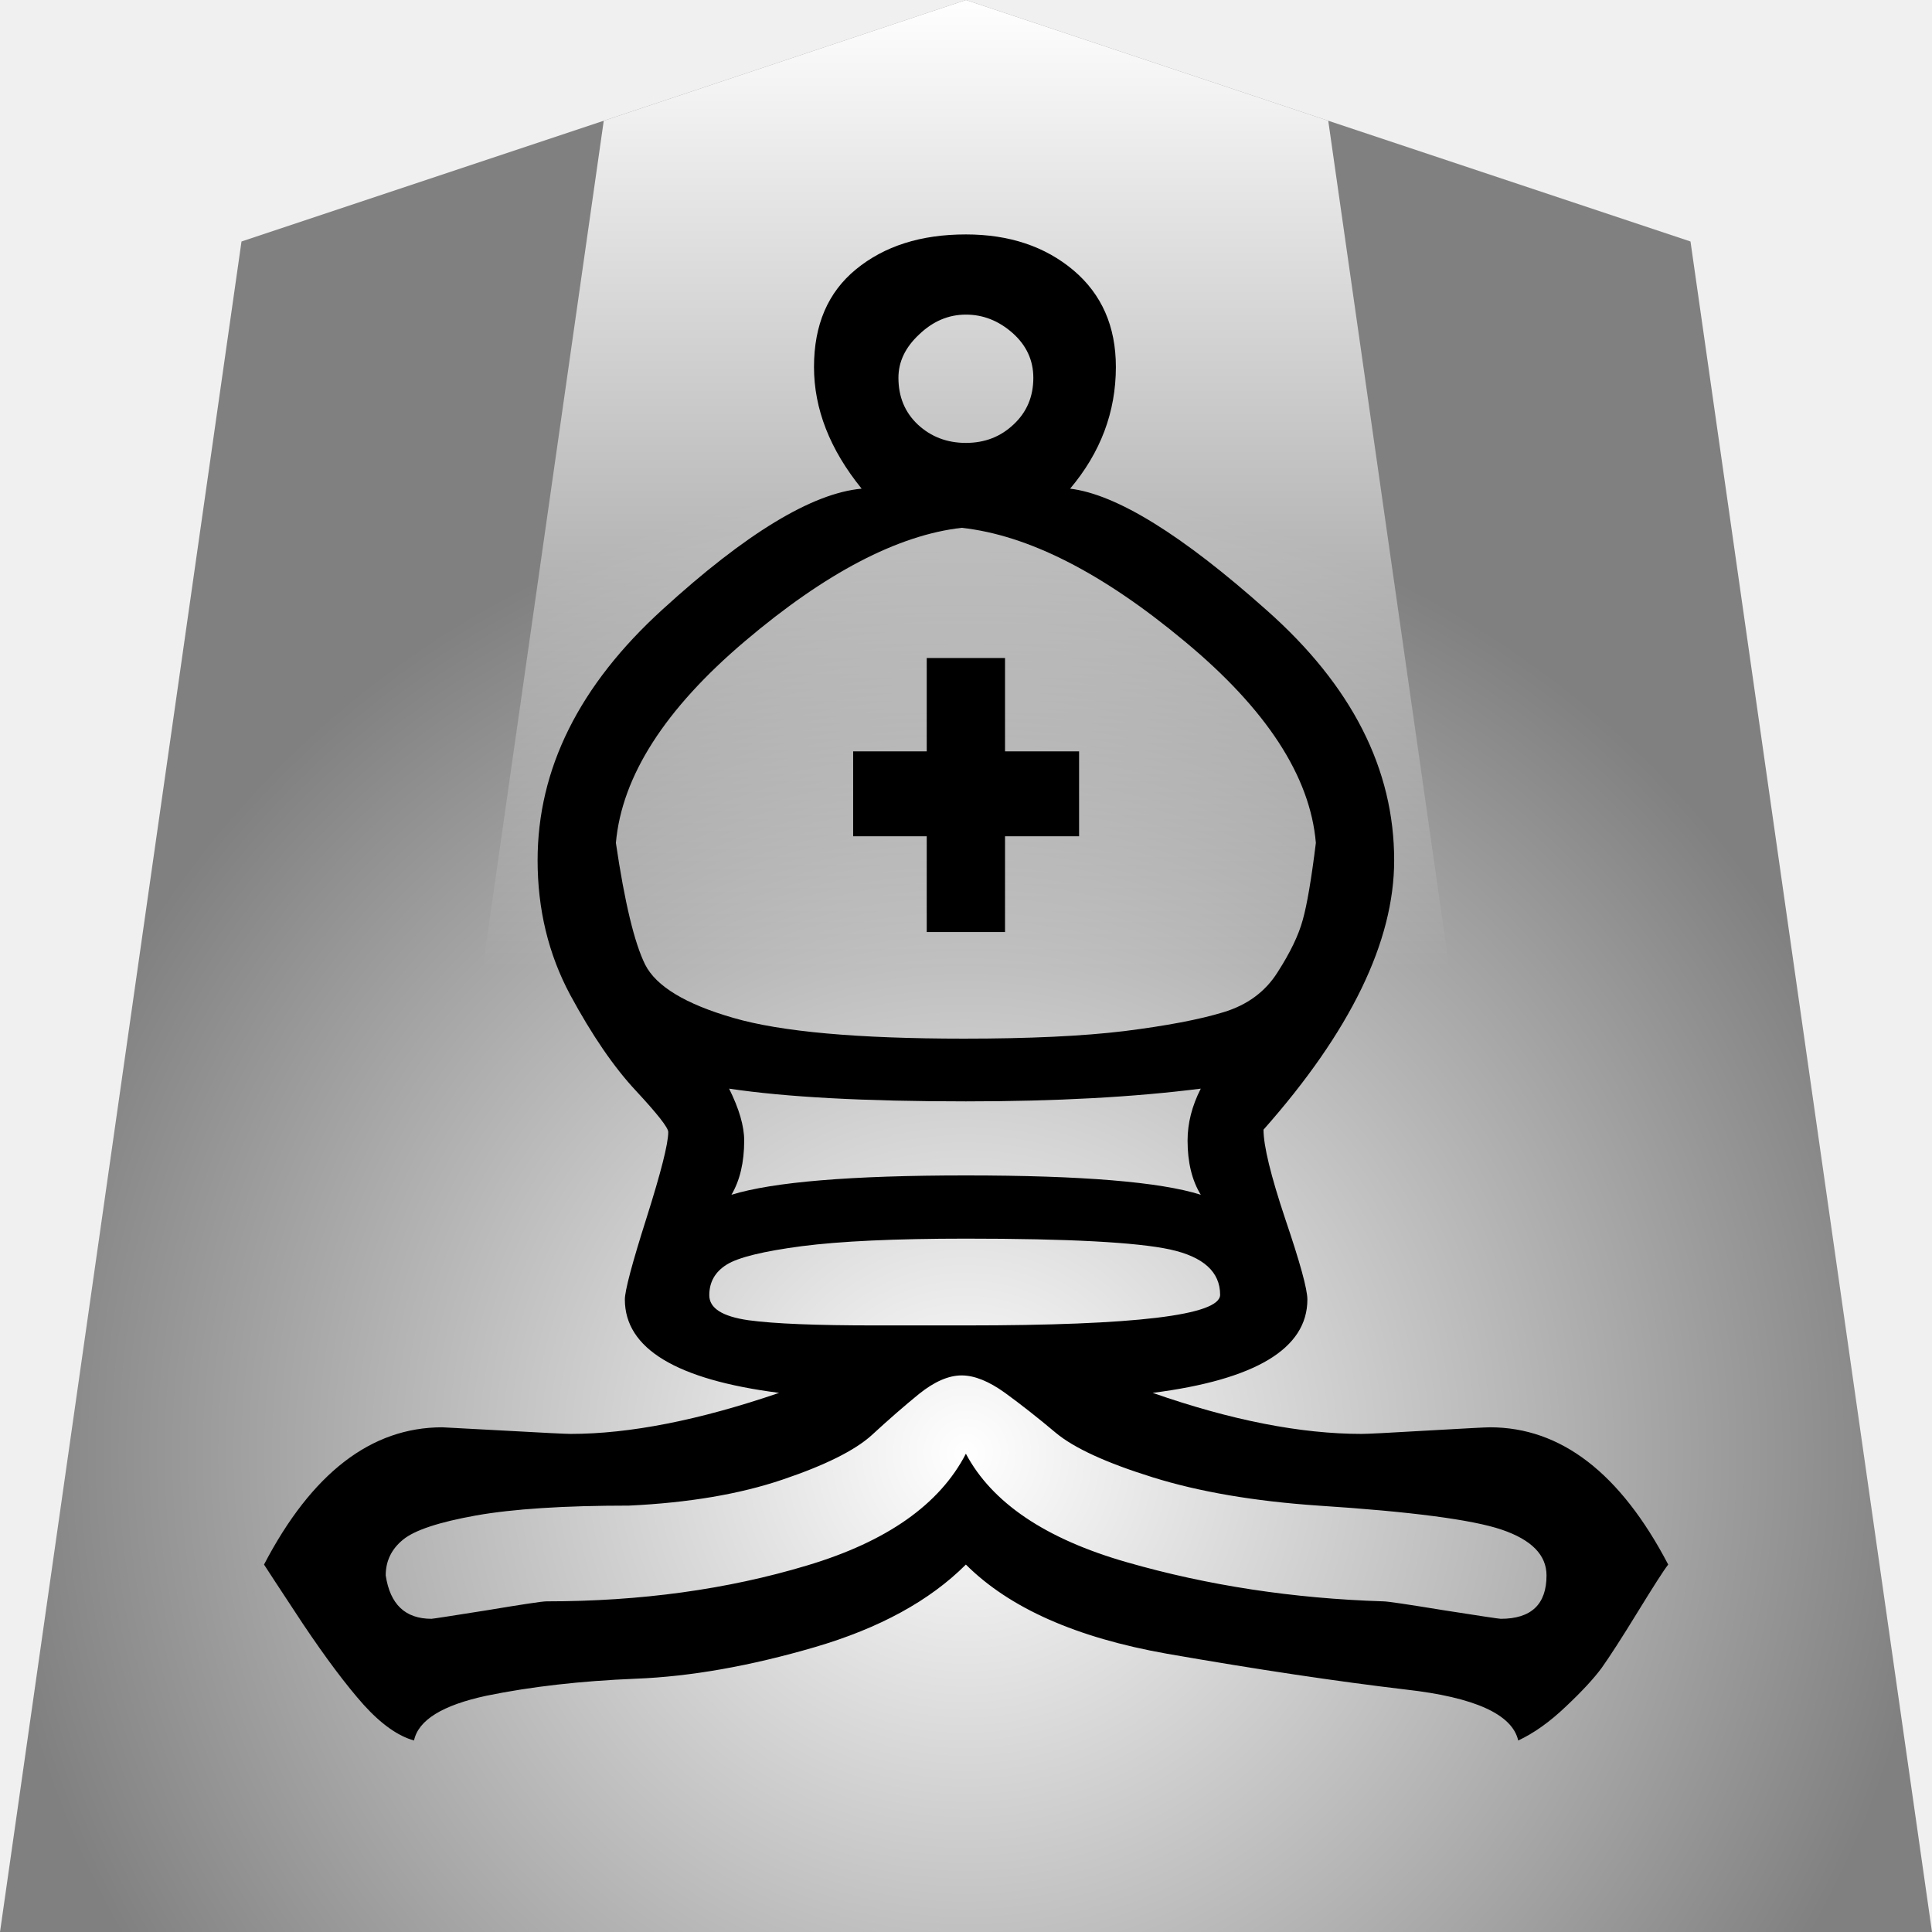
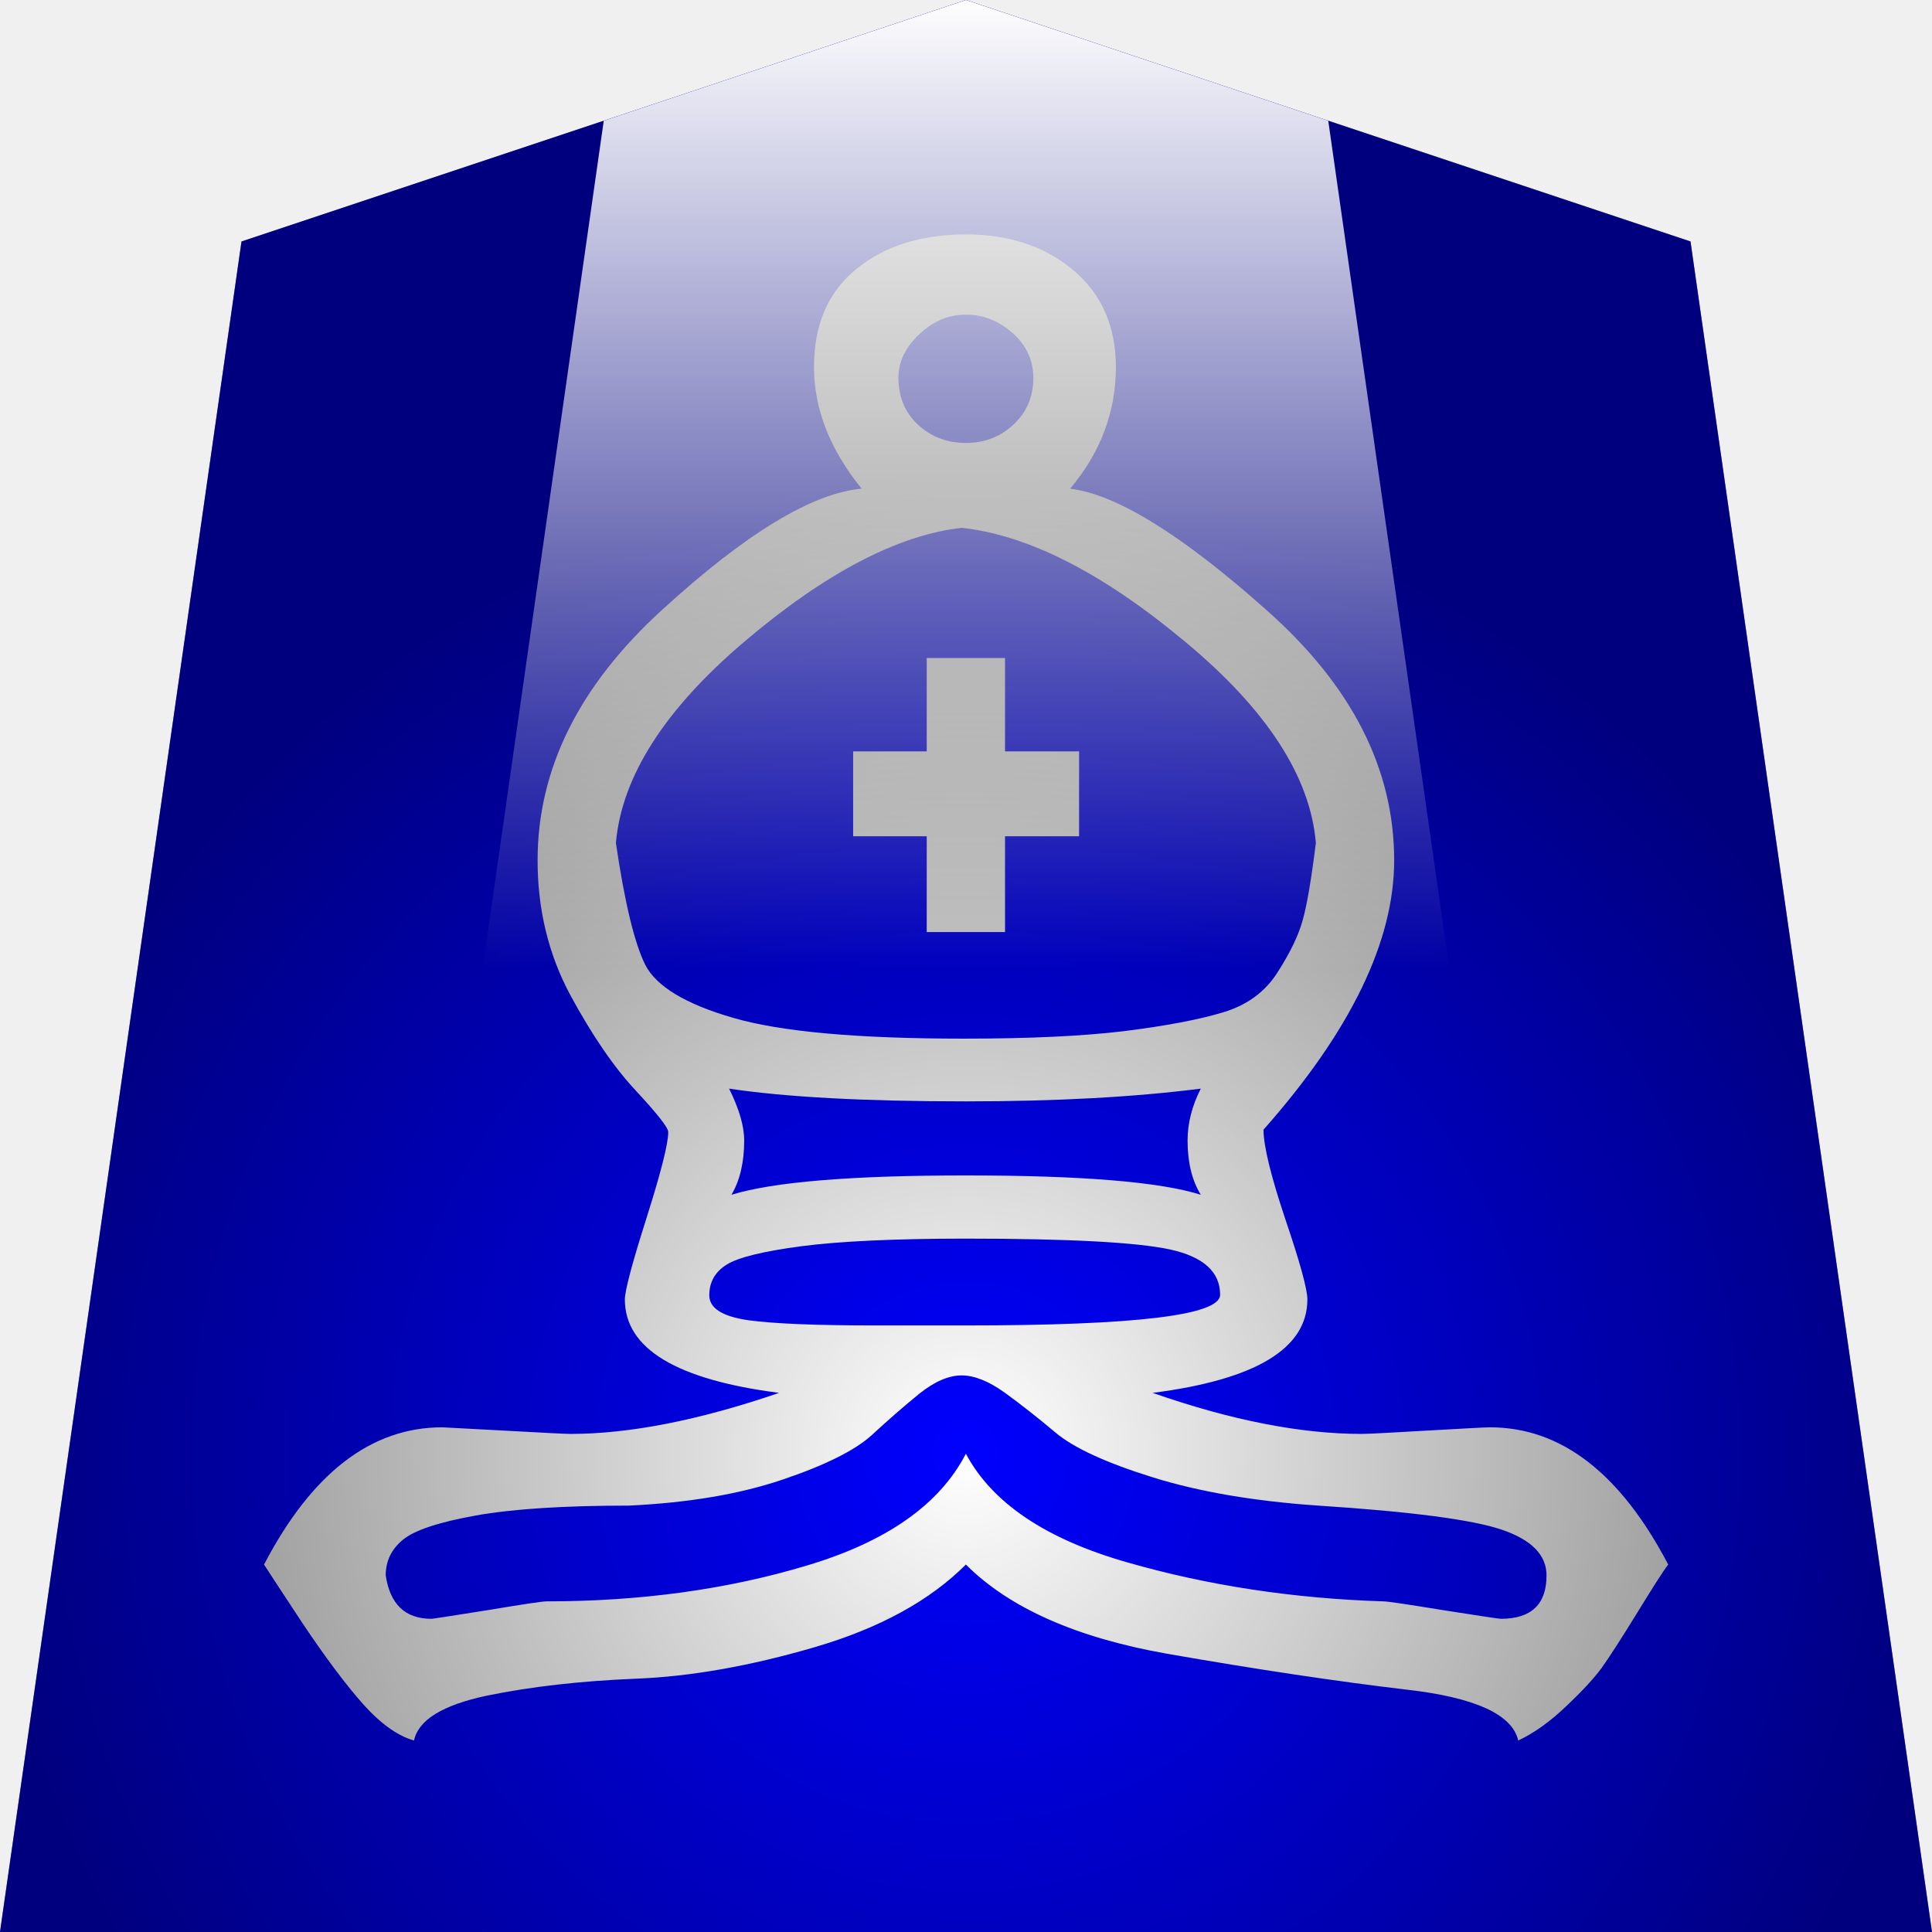
<svg xmlns="http://www.w3.org/2000/svg" height="64" width="64">
  <defs>
    <radialGradient cx="50%" cy="75%" id="glass-gradient">
-       <stop offset="0%" stop-color="#FFFFFF" />
-       <stop offset="100%" stop-color="#808080" />
+       <stop offset="0%" stop-color="#000000" stop-opacity="0" />
+       <stop offset="100%" stop-color="#000000" stop-opacity="0.5" />
    </radialGradient>
    <linearGradient id="highlight-gradient" x1="50%" x2="50%" y1="0%" y2="100%">
-       <stop offset="0%" stop-color="#FFFFFF" />
+       <stop offset="0%" stop-color="#FFFFFF" stop-opacity="1" />
      <stop offset="100%" stop-color="#FFFFFF" stop-opacity="0" />
    </linearGradient>
  </defs>
+   <path d="m 32 0 l 24 8 l 8 56 h -64 l 8 -56 z" fill="#0000FF" />
+   <text fill="#FFFFFF" font-family="FreeSerif" font-size="72" text-anchor="middle" x="32" y="56">♗</text>
  <path d="m 32 0 l 24 8 l 8 56 h -64 l 8 -56 z" fill="url(#glass-gradient)" />
  <path d="m 32 0 l 12 4 l 4 28 h -32 l 4 -28 z" fill="url(#highlight-gradient)" />
-   <text fill="#000000" font-family="FreeSerif" font-size="72" text-anchor="middle" x="32" y="56">♗</text>
</svg>
